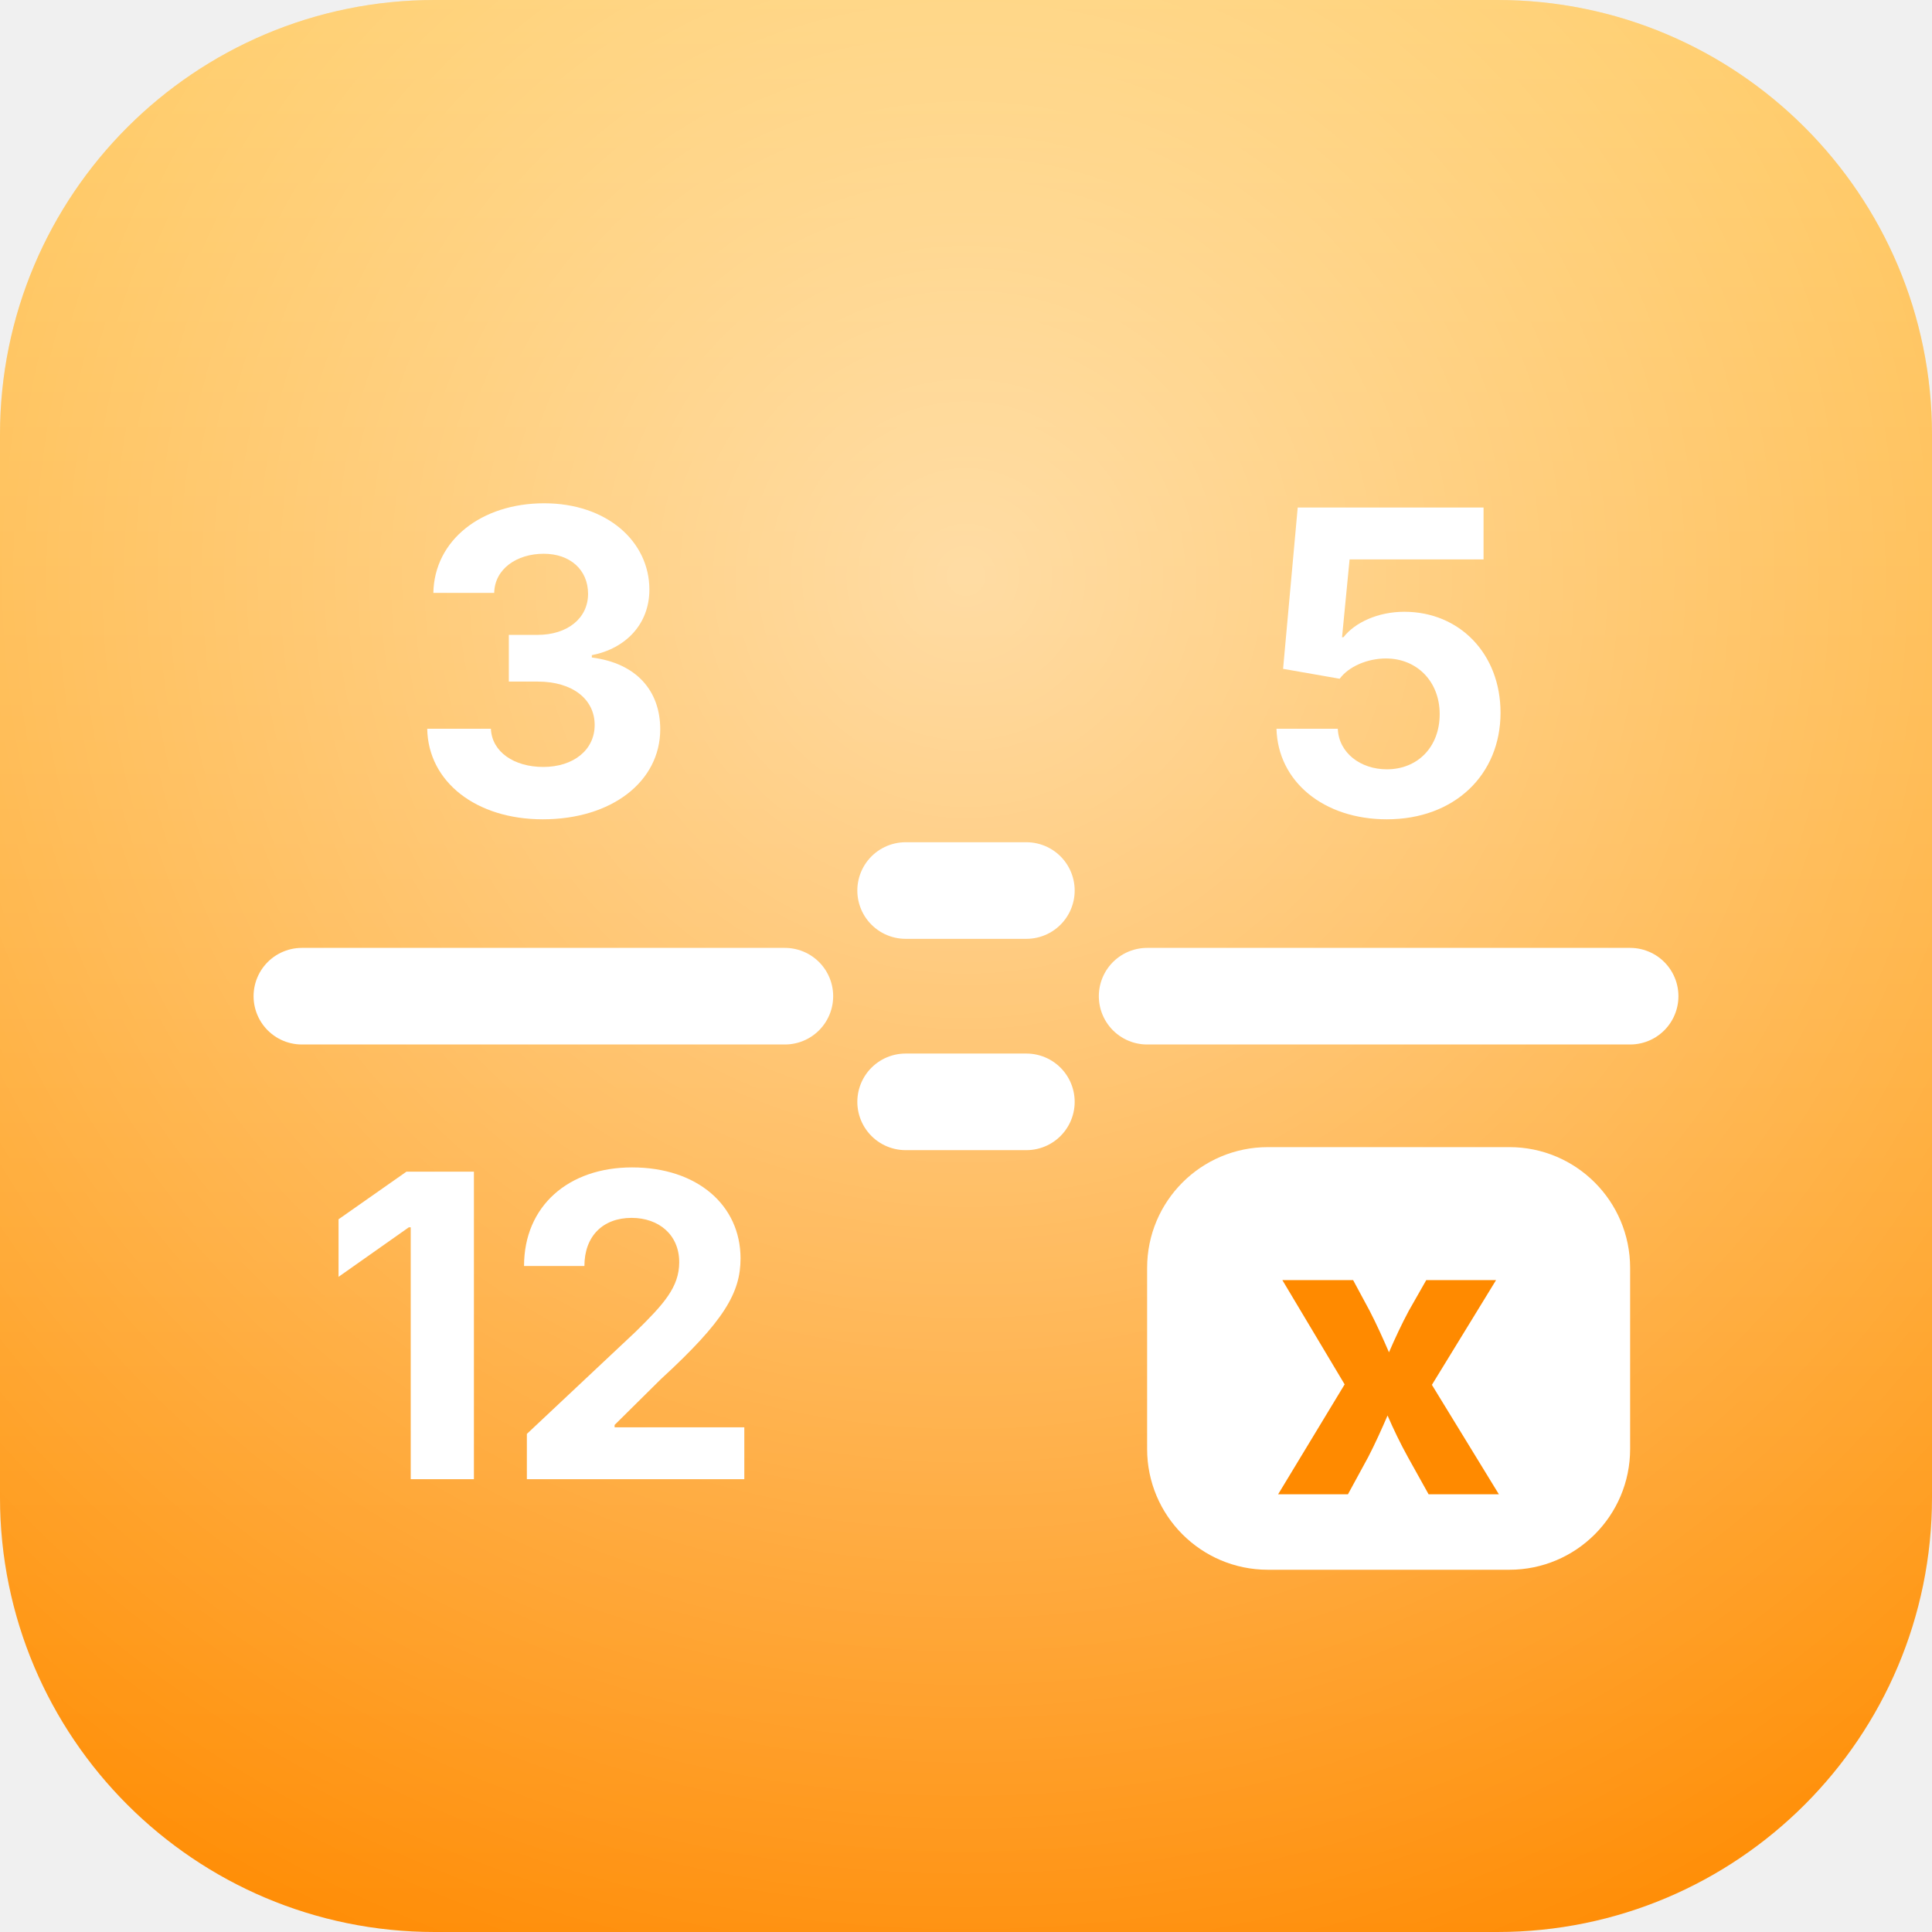
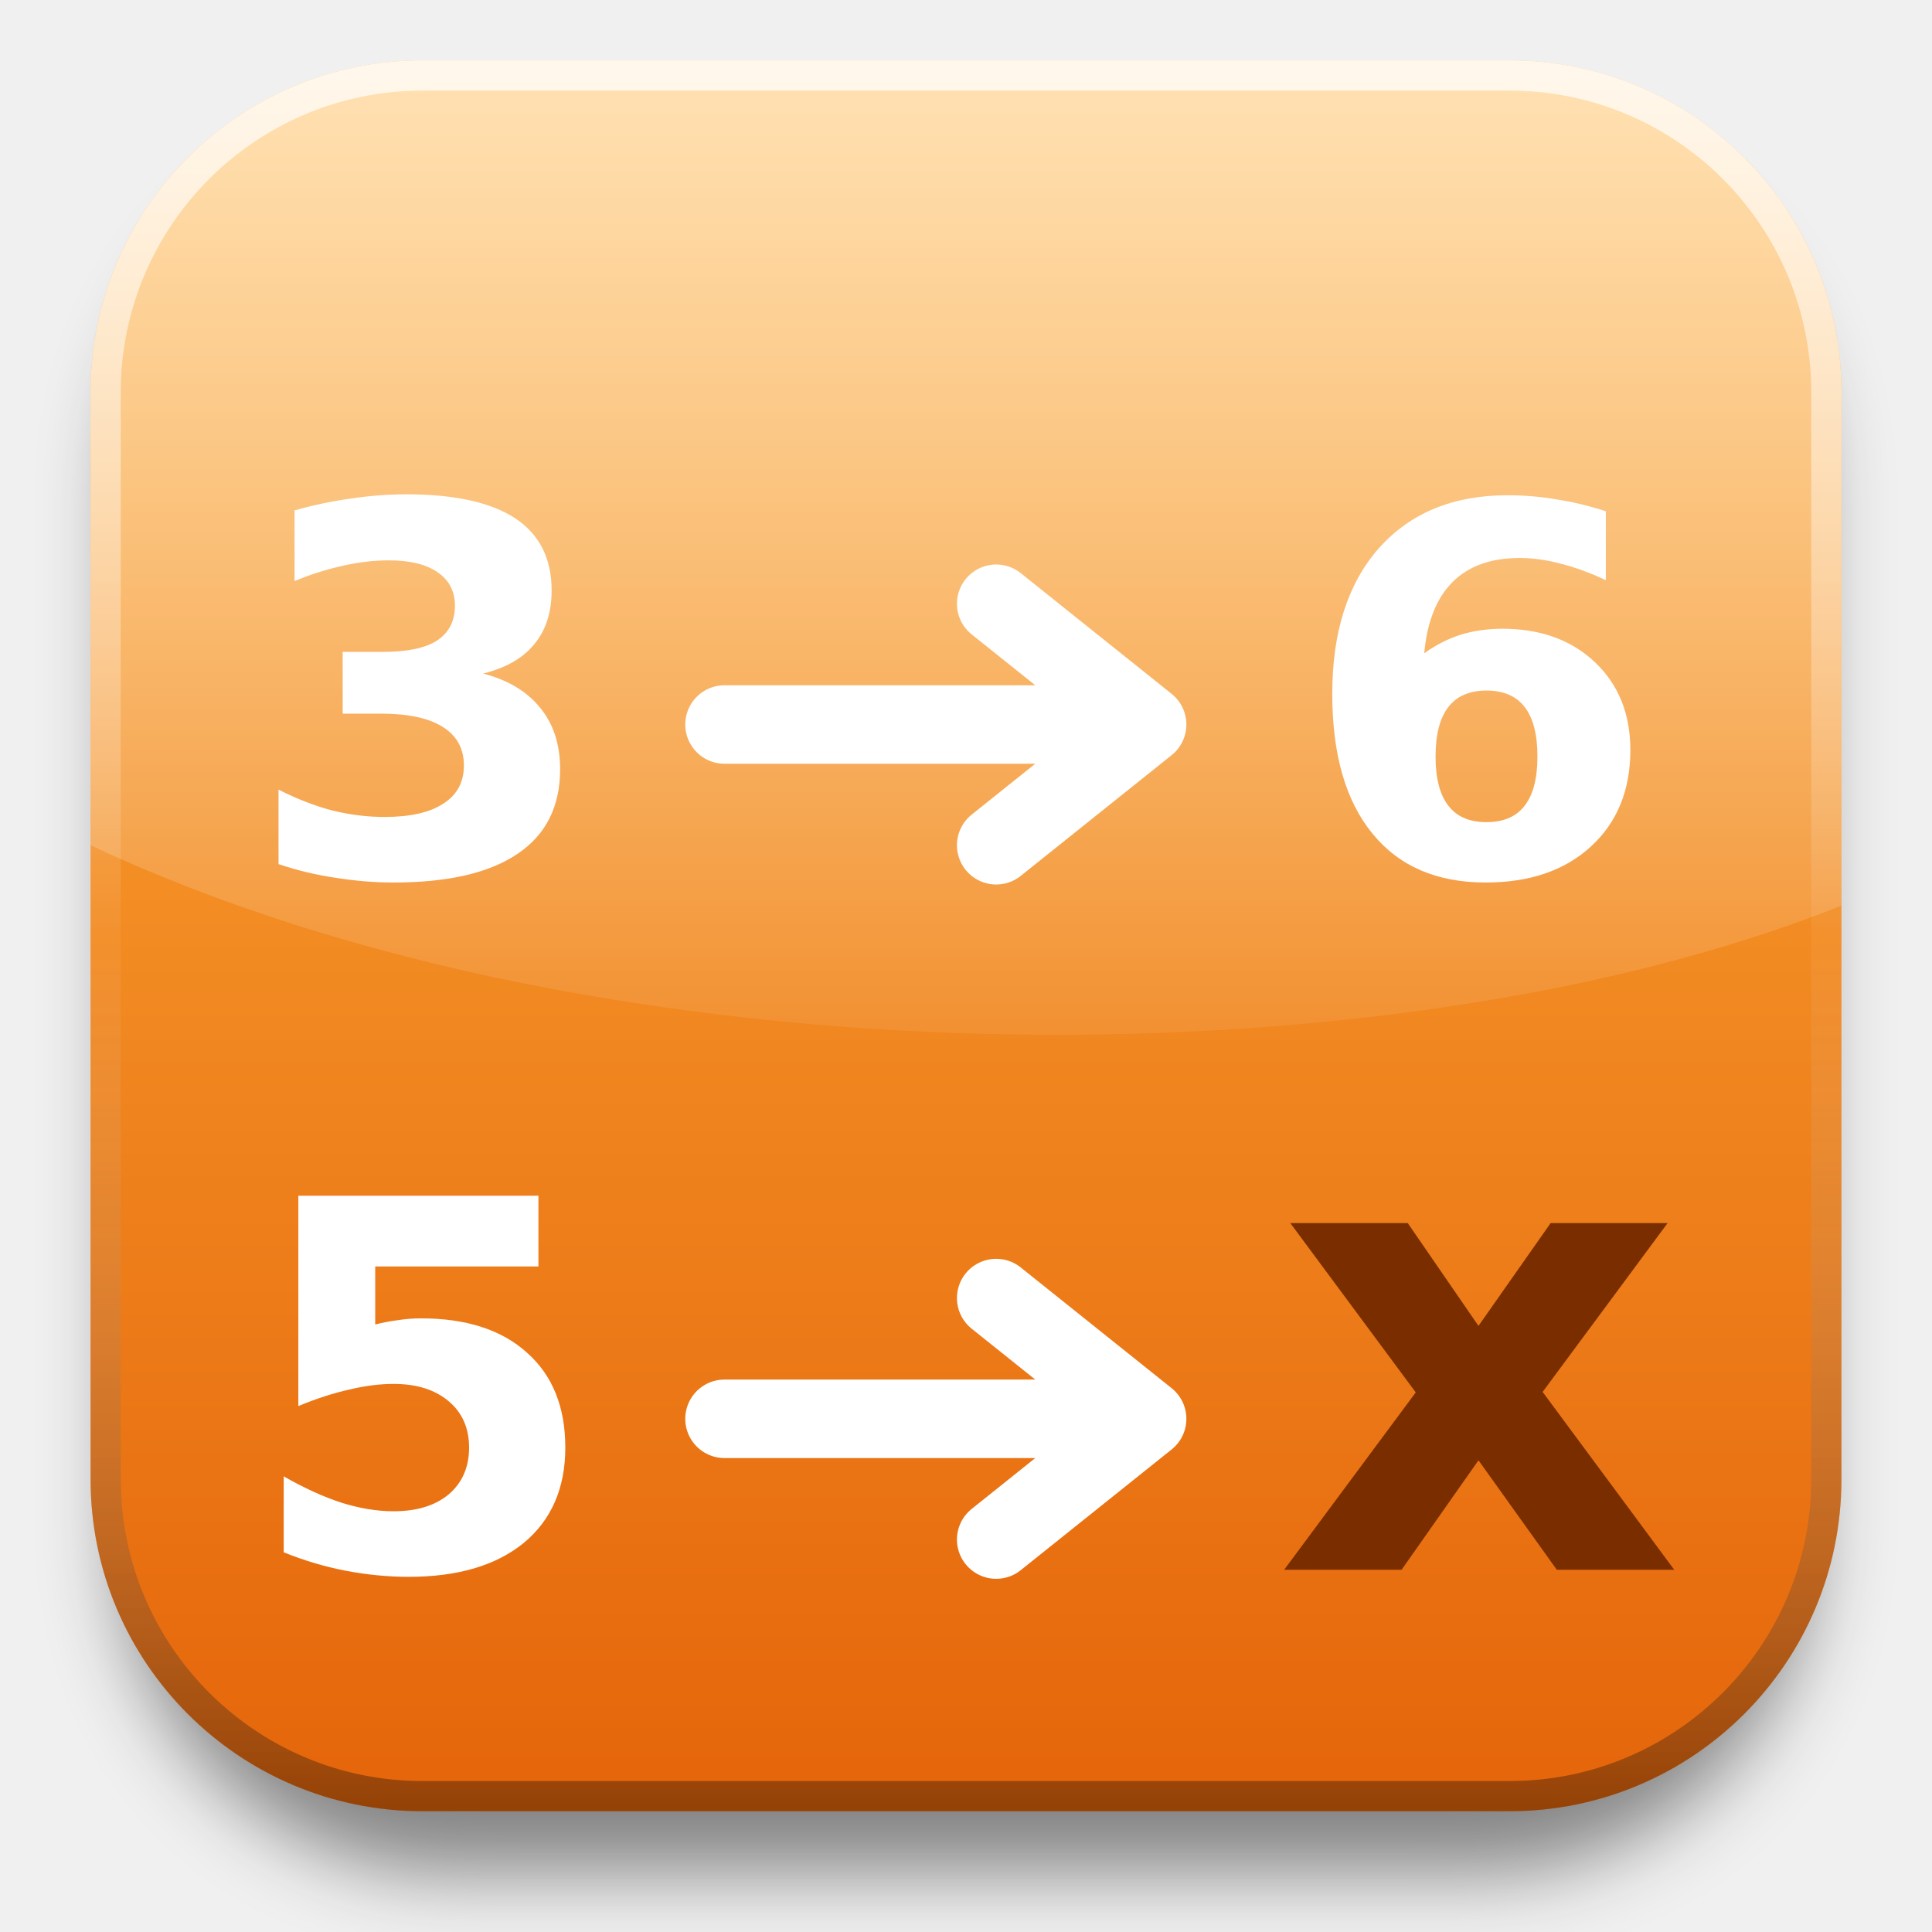
- <svg xmlns="http://www.w3.org/2000/svg" viewBox="0 0 64 64" width="1024" height="1024">
+ <svg xmlns="http://www.w3.org/2000/svg" viewBox="0 0 64 64" width="512" height="512">
  <defs>
-     <linearGradient id="g" x1="0" y1="0" x2="0" y2="1">
-       <stop offset="0" stop-color="#FFC24A" />
-       <stop offset="1" stop-color="#FF8A00" />
+     <linearGradient id="gregla3" x1="0" y1="0" x2="0" y2="1">
+       <stop offset="0" stop-color="#FFB13B" />
+       <stop offset="1" stop-color="#E5650A" />
    </linearGradient>
-     <radialGradient id="r" cx=".5" cy=".3" r=".8">
-       <stop offset="0" stop-color="#fff" stop-opacity=".55" />
-       <stop offset="1" stop-color="#fff" stop-opacity="0" />
-     </radialGradient>
+     <linearGradient id="bregla3" x1="0" y1="0" x2="0" y2="1">
+       <stop offset="0" stop-color="#fff" stop-opacity=".75" />
+       <stop offset=".5" stop-color="#fff" stop-opacity=".05" />
+       <stop offset="1" stop-color="#000" stop-opacity=".35" />
+     </linearGradient>
+     <linearGradient id="hregla3" x1="0" y1="0" x2="0" y2="1">
+       <stop offset="0" stop-color="#fff" stop-opacity=".62" />
+       <stop offset="1" stop-color="#fff" stop-opacity=".08" />
+     </linearGradient>
+     <filter id="sregla3" x="-20%" y="-20%" width="140%" height="150%">
+       <feGaussianBlur stdDeviation="1.3" />
+     </filter>
+     <clipPath id="cregla3">
+       <rect x="3" y="2" width="58" height="58" rx="11" />
+     </clipPath>
  </defs>
-   <rect width="64" height="64" rx="14.4" fill="url(#g)" />
-   <rect width="64" height="64" rx="14.4" fill="url(#r)" />
-   <g fill="none" stroke="#fff" stroke-width="3.2" stroke-linecap="round">
-     <path d="M10 33h16" />
-     <path d="M38 33h16" />
-     <path d="M30 29.5h4M30 36.5h4" />
+   <rect x="4" y="5" width="56" height="57" rx="11" fill="#000" opacity=".45" filter="url(#sregla3)" />
+   <rect x="3" y="2" width="58" height="58" rx="11" fill="url(#gregla3)" />
+   <g clip-path="url(#cregla3)">
+     <path d="M3 2H61V30C46 36 20 36 3 28Z" fill="url(#hregla3)" />
  </g>
-   <g fill="#fff" font-family="Inter,Helvetica,Arial,sans-serif" font-weight="700" font-size="14" text-anchor="middle">
-     <text x="18" y="27">3</text>
-     <text x="18" y="49">12</text>
-     <text x="46" y="27">5</text>
+   <g fill="#fff" font-family="DejaVu Sans, Helvetica, Arial, sans-serif" font-weight="700" text-anchor="middle">
+     <text x="14" y="29" font-size="17">3</text>
+     <text x="49" y="29" font-size="17">6</text>
+     <path d="M24 24h14M33 20l5 4-5 4" fill="none" stroke="#fff" stroke-width="2.600" stroke-linecap="round" stroke-linejoin="round" />
+     <text x="14" y="52" font-size="17">5</text>
+     <text x="49" y="52" font-size="21" fill="#7A2E00">x</text>
+     <path d="M24 47h14M33 43l5 4-5 4" fill="none" stroke="#fff" stroke-width="2.600" stroke-linecap="round" stroke-linejoin="round" />
  </g>
-   <rect x="38" y="38" width="16" height="14" rx="4" fill="#fff" />
-   <text x="46" y="49.5" font-family="Inter,Helvetica,Arial,sans-serif" font-weight="800" font-size="13" text-anchor="middle" fill="#FF8A00">x</text>
+   <rect x="3.5" y="2.5" width="57" height="57" rx="10.5" fill="none" stroke="url(#bregla3)" stroke-width="1" />
</svg>
